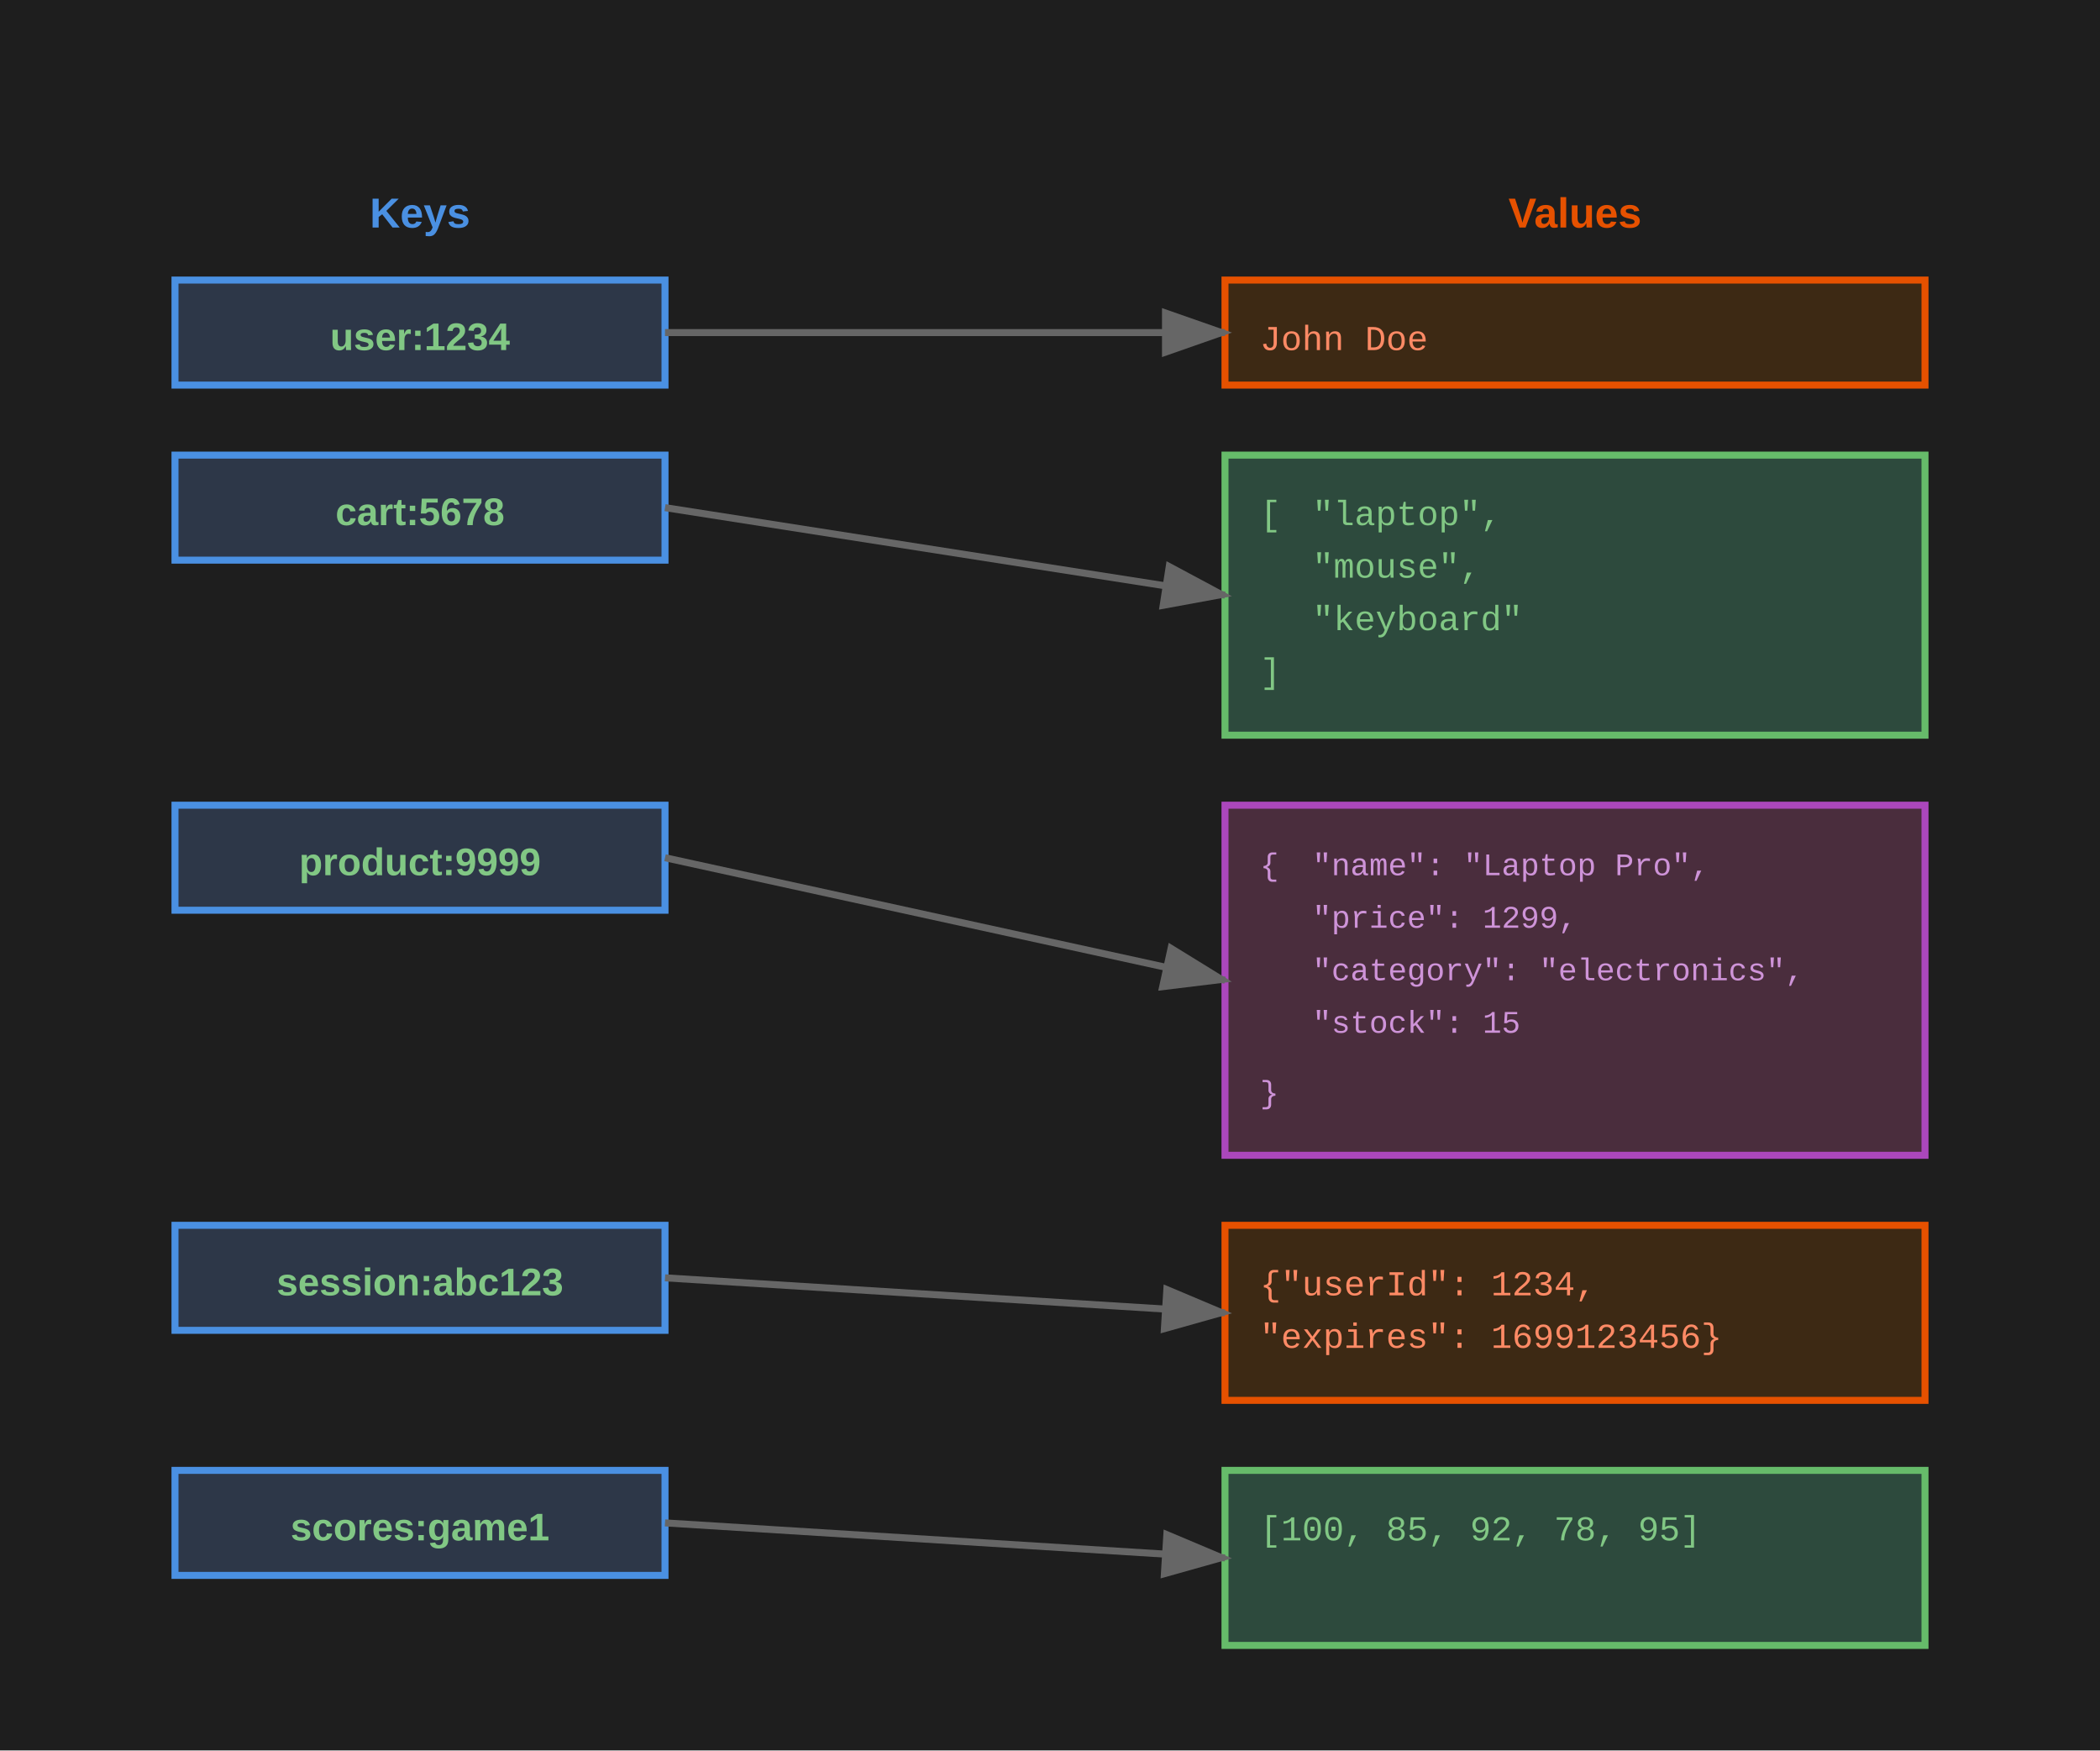
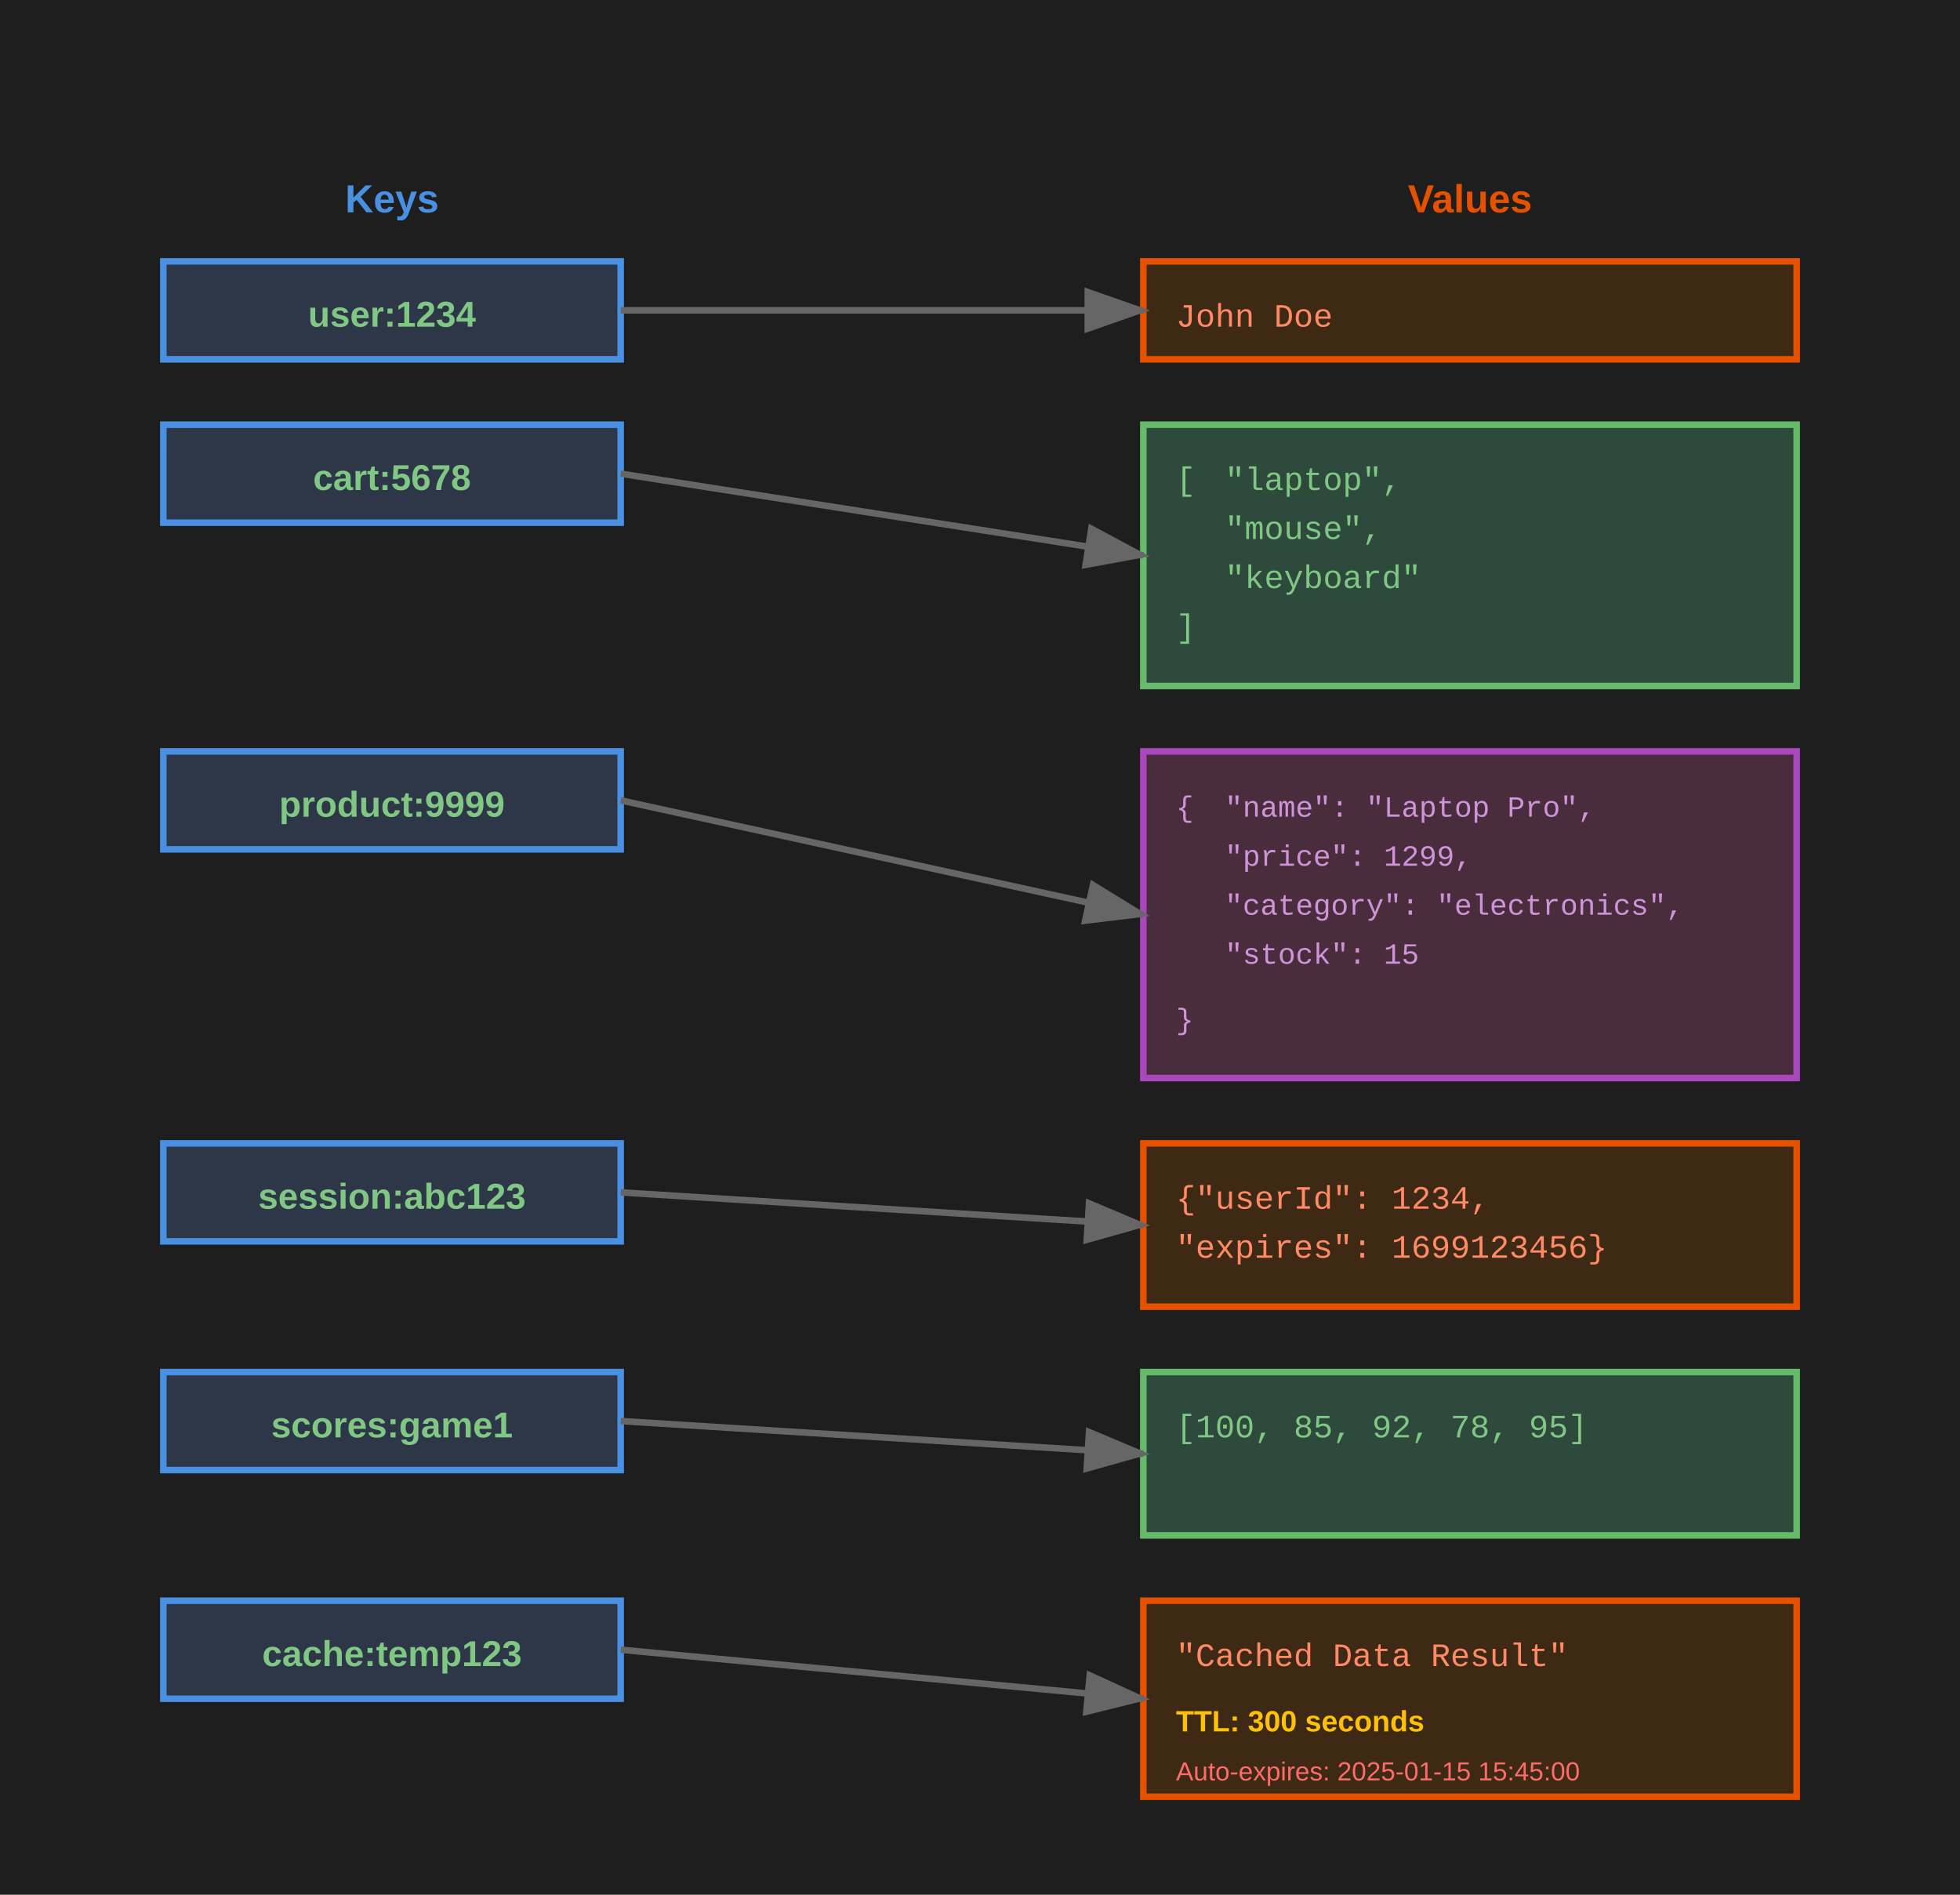
- <svg xmlns="http://www.w3.org/2000/svg" width="600" height="500">
+ <svg xmlns="http://www.w3.org/2000/svg" width="600" height="580">
  <defs>
    <style>
      .bg { fill: #1e1e1e; }
      .key-container { fill: #2d3748; stroke: #4a90e2; stroke-width: 2; }
      .key-text { font-family: Arial, sans-serif; font-size: 11px; font-weight: bold; text-anchor: middle; fill: #81c784; }
      .value-container { fill: #3d2914; stroke: #e65100; stroke-width: 2; }
      .list-container { fill: #2d4a3d; stroke: #66bb6a; stroke-width: 2; }
      .hash-container { fill: #4a2d3d; stroke: #ab47bc; stroke-width: 2; }
      .value-text { font-family: 'Courier New', monospace; font-size: 10px; text-anchor: start; fill: #ff8a65; }
      .list-text { font-family: 'Courier New', monospace; font-size: 10px; text-anchor: start; fill: #81c784; }
      .hash-text { font-family: 'Courier New', monospace; font-size: 9px; text-anchor: start; fill: #ce93d8; }
      .type-label { font-family: Arial, sans-serif; font-size: 9px; font-weight: bold; text-anchor: middle; fill: #999; }
      .arrow { stroke: #666; stroke-width: 2; fill: none; marker-end: url(#arrowhead); }
      .title { font-family: Arial, sans-serif; font-size: 14px; font-weight: bold; text-anchor: middle; fill: #4a90e2; }
    </style>
    <defs>
      <marker id="arrowhead" markerWidth="10" markerHeight="7" refX="9" refY="3.5" orient="auto">
        <polygon points="0 0, 10 3.5, 0 7" fill="#666" />
      </marker>
    </defs>
  </defs>
-   <rect x="0" y="0" width="600" height="500" class="bg" />
+   <rect x="0" y="0" width="600" height="580" class="bg" />
  <text x="120" y="65" style="font-family: Arial, sans-serif; font-size: 12px; font-weight: bold; text-anchor: middle; fill: #4a90e2;">Keys</text>
  <text x="450" y="65" style="font-family: Arial, sans-serif; font-size: 12px; font-weight: bold; text-anchor: middle; fill: #e65100;">Values</text>
  <rect x="50" y="80" width="140" height="30" class="key-container" />
  <text x="120" y="100" class="key-text">user:1234</text>
  <rect x="350" y="80" width="200" height="30" class="value-container" />
  <text x="360" y="100" class="value-text">John Doe</text>
  <line x1="190" y1="95" x2="350" y2="95" class="arrow" />
  <rect x="50" y="130" width="140" height="30" class="key-container" />
  <text x="120" y="150" class="key-text">cart:5678</text>
  <rect x="350" y="130" width="200" height="80" class="list-container" />
  <text x="360" y="150" class="list-text">[</text>
  <text x="375" y="150" class="list-text">"laptop",</text>
  <text x="375" y="165" class="list-text">"mouse", </text>
  <text x="375" y="180" class="list-text">"keyboard"</text>
  <text x="360" y="195" class="list-text">]</text>
  <line x1="190" y1="145" x2="350" y2="170" class="arrow" />
  <rect x="50" y="230" width="140" height="30" class="key-container" />
  <text x="120" y="250" class="key-text">product:9999</text>
  <rect x="350" y="230" width="200" height="100" class="hash-container" />
  <text x="360" y="250" class="hash-text">{</text>
  <text x="375" y="250" class="hash-text">"name": "Laptop Pro",</text>
  <text x="375" y="265" class="hash-text">"price": 1299,</text>
  <text x="375" y="280" class="hash-text">"category": "electronics",</text>
  <text x="375" y="295" class="hash-text">"stock": 15</text>
  <text x="360" y="315" class="hash-text">}</text>
  <line x1="190" y1="245" x2="350" y2="280" class="arrow" />
  <rect x="50" y="350" width="140" height="30" class="key-container" />
  <text x="120" y="370" class="key-text">session:abc123</text>
  <rect x="350" y="350" width="200" height="50" class="value-container" />
  <text x="360" y="370" class="value-text">{"userId": 1234,</text>
  <text x="360" y="385" class="value-text"> "expires": 1699123456}</text>
  <line x1="190" y1="365" x2="350" y2="375" class="arrow" />
  <rect x="50" y="420" width="140" height="30" class="key-container" />
  <text x="120" y="440" class="key-text">scores:game1</text>
  <rect x="350" y="420" width="200" height="50" class="list-container" />
  <text x="360" y="440" class="list-text">[100, 85, 92, 78, 95]</text>
  <line x1="190" y1="435" x2="350" y2="445" class="arrow" />
+   <rect x="50" y="490" width="140" height="30" class="key-container" />
+   <text x="120" y="510" class="key-text">cache:temp123</text>
+   <rect x="350" y="490" width="200" height="60" class="value-container" />
+   <text x="360" y="510" class="value-text">"Cached Data Result"</text>
+   <text x="360" y="530" style="font-family: Arial, sans-serif; font-size: 9px; text-anchor: start; fill: #ffc107; font-weight: bold;">TTL: 300 seconds</text>
+   <text x="360" y="545" style="font-family: Arial, sans-serif; font-size: 8px; text-anchor: start; fill: #ff6b6b;">Auto-expires: 2025-01-15 15:45:00</text>
+   <line x1="190" y1="505" x2="350" y2="520" class="arrow" />
</svg>
